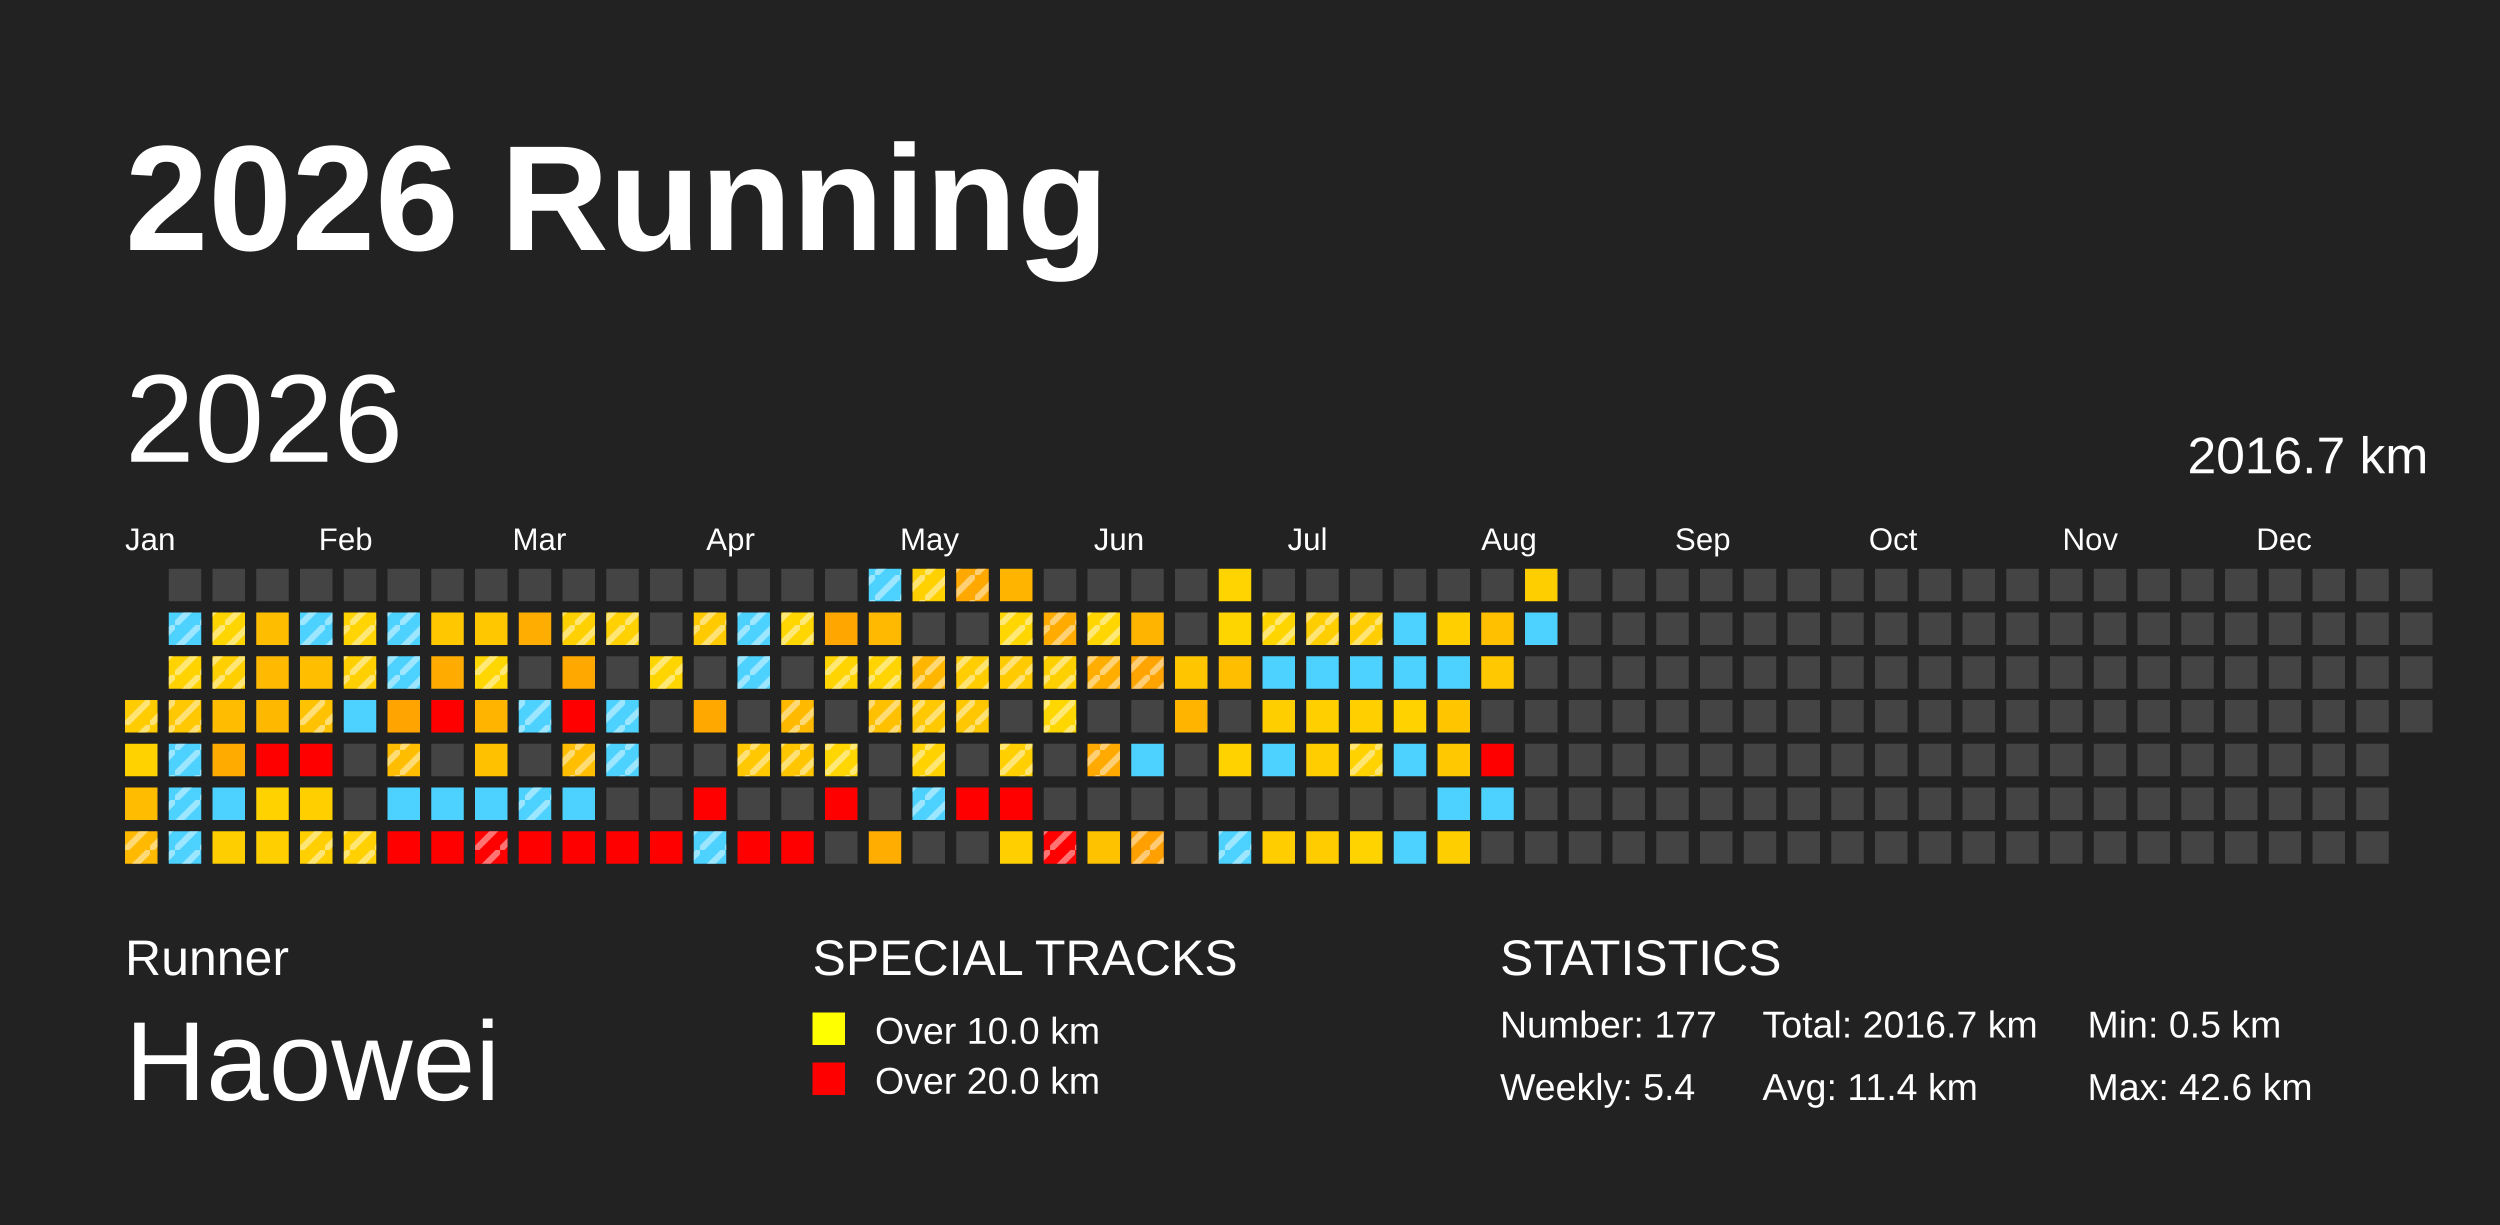
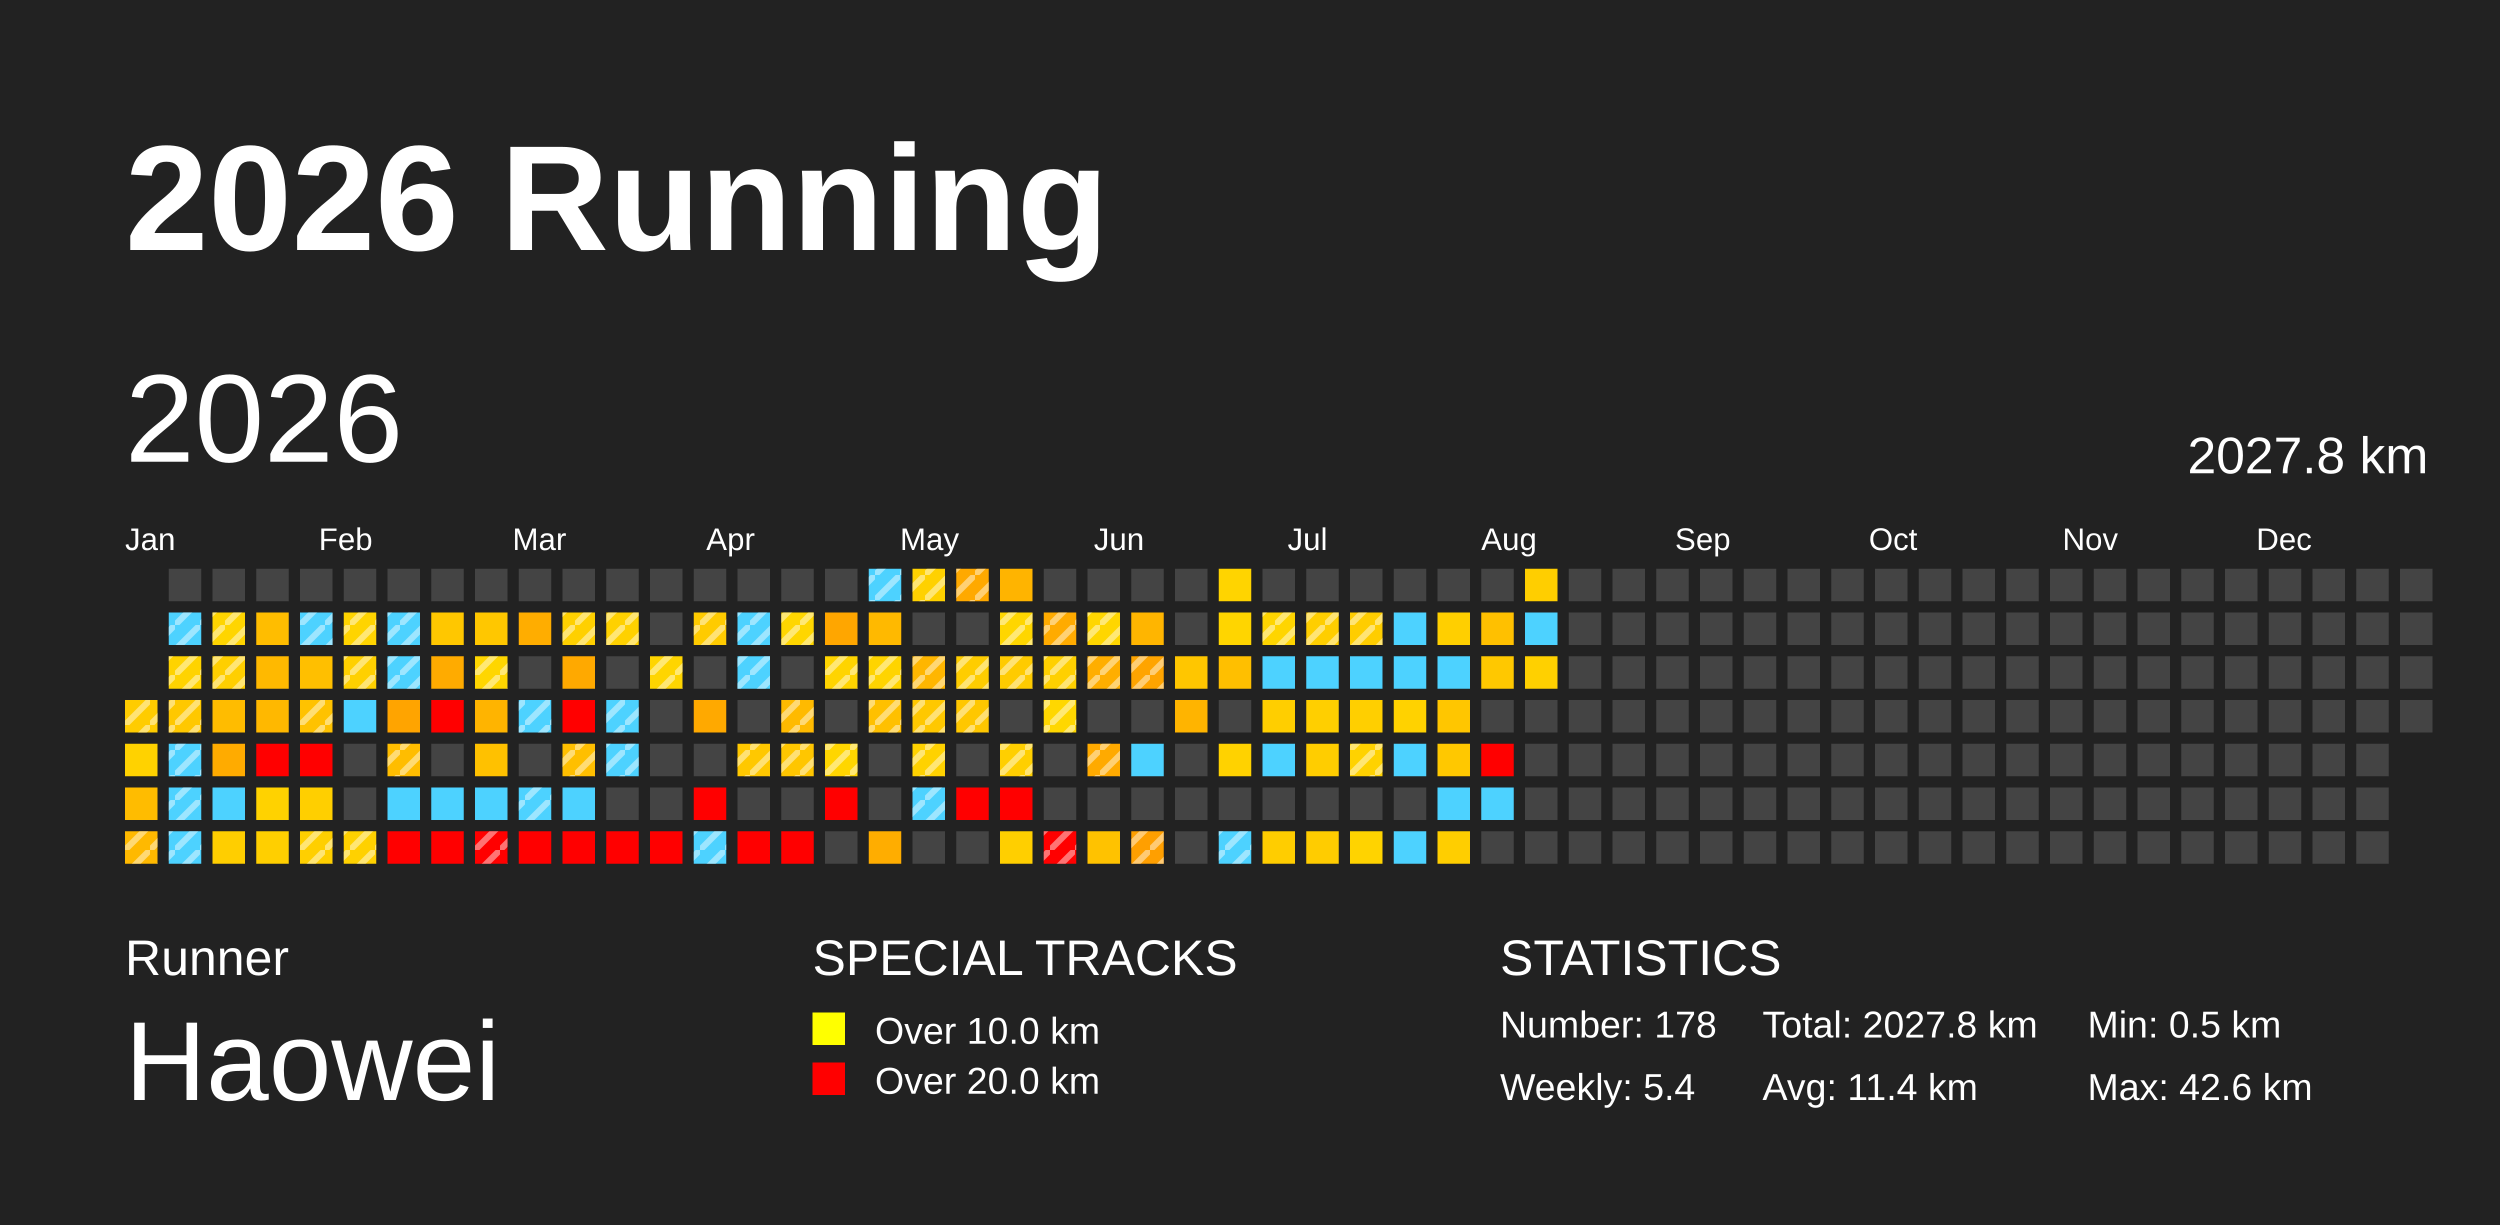
<svg xmlns="http://www.w3.org/2000/svg" baseProfile="full" height="98mm" version="1.1" viewBox="0,0,200,98" width="200mm">
  <defs>
    <pattern height="2" id="indoor-stripe" patternUnits="userSpaceOnUse" width="2">
      <line stroke="white" stroke-opacity="0.45" stroke-width="0.5" x1="0" x2="2" y1="2" y2="0" />
    </pattern>
  </defs>
  <rect fill="#222222" height="98" width="200" x="0" y="0" />
  <text fill="#FFFFFF" style="font-size:12px; font-family:Arial; font-weight:bold;" x="10" y="20">2026 Running</text>
  <text fill="#FFFFFF" style="font-size:4px; font-family:Arial" x="10" y="78">Runner</text>
  <text fill="#FFFFFF" style="font-size:9px; font-family:Arial" x="10" y="88">Haowei</text>
  <text fill="#FFFFFF" style="font-size:4px; font-family:Arial" x="65" y="78">SPECIAL TRACKS</text>
  <rect fill="yellow" height="2.6" width="2.6" x="65" y="81" />
  <text fill="#FFFFFF" style="font-size:3px; font-family:Arial" x="70" y="83.5">Over 10.0 km</text>
  <rect fill="red" height="2.6" width="2.6" x="65" y="85" />
  <text fill="#FFFFFF" style="font-size:3px; font-family:Arial" x="70" y="87.5">Over 20.0 km</text>
  <text fill="#FFFFFF" style="font-size:4px; font-family:Arial" x="120" y="78">STATISTICS</text>
-   <text fill="#FFFFFF" style="font-size:3px; font-family:Arial" x="120" y="83">Number: 177</text>
+   <text fill="#FFFFFF" style="font-size:3px; font-family:Arial" x="120" y="83">Number: 178</text>
  <text fill="#FFFFFF" style="font-size:3px; font-family:Arial" x="120" y="88">Weekly: 5.4</text>
-   <text fill="#FFFFFF" style="font-size:3px; font-family:Arial" x="141" y="83">Total: 2016.7 km</text>
+   <text fill="#FFFFFF" style="font-size:3px; font-family:Arial" x="141" y="83">Total: 2027.8 km</text>
  <text fill="#FFFFFF" style="font-size:3px; font-family:Arial" x="141" y="88">Avg: 11.4 km</text>
  <text fill="#FFFFFF" style="font-size:3px; font-family:Arial" x="167" y="83">Min: 0.5 km</text>
  <text fill="#FFFFFF" style="font-size:3px; font-family:Arial" x="167" y="88">Max: 42.6 km</text>
  <text dominant-baseline="hanging" fill="#FFFFFF" style="font-size:10.0px; font-family:Arial;" x="10" y="30">2026</text>
-   <text dominant-baseline="hanging" fill="#FFFFFF" style="font-size:4.125px; font-family:Arial;" x="175" y="35">2016.7 km</text>
+   <text dominant-baseline="hanging" fill="#FFFFFF" style="font-size:4.125px; font-family:Arial;" x="175" y="35">2027.8 km</text>
  <text fill="#FFFFFF" style="font-size:2.5px; font-family:Arial" x="10.0" y="44">Jan</text>
  <text fill="#FFFFFF" style="font-size:2.5px; font-family:Arial" x="25.5" y="44">Feb</text>
  <text fill="#FFFFFF" style="font-size:2.5px; font-family:Arial" x="41.0" y="44">Mar</text>
  <text fill="#FFFFFF" style="font-size:2.5px; font-family:Arial" x="56.5" y="44">Apr</text>
  <text fill="#FFFFFF" style="font-size:2.5px; font-family:Arial" x="72.0" y="44">May</text>
  <text fill="#FFFFFF" style="font-size:2.5px; font-family:Arial" x="87.5" y="44">Jun</text>
  <text fill="#FFFFFF" style="font-size:2.5px; font-family:Arial" x="103.0" y="44">Jul</text>
  <text fill="#FFFFFF" style="font-size:2.5px; font-family:Arial" x="118.5" y="44">Aug</text>
  <text fill="#FFFFFF" style="font-size:2.5px; font-family:Arial" x="134.0" y="44">Sep</text>
  <text fill="#FFFFFF" style="font-size:2.5px; font-family:Arial" x="149.5" y="44">Oct</text>
  <text fill="#FFFFFF" style="font-size:2.5px; font-family:Arial" x="165.0" y="44">Nov</text>
  <text fill="#FFFFFF" style="font-size:2.5px; font-family:Arial" x="180.5" y="44">Dec</text>
  <rect fill="#ffcc00" height="2.6" width="2.6" x="10.0" y="56.0" />
  <rect fill="url(#indoor-stripe)" height="2.6" style="pointer-events: none;" width="2.6" x="10.0" y="56.0" />
  <rect fill="#ffd200" height="2.6" width="2.6" x="10.0" y="59.5" />
  <rect fill="#ffbc00" height="2.6" width="2.6" x="10.0" y="63.0" />
  <rect fill="#ffb900" height="2.6" width="2.6" x="10.0" y="66.5" />
  <rect fill="url(#indoor-stripe)" height="2.6" style="pointer-events: none;" width="2.6" x="10.0" y="66.5" />
  <rect fill="#444444" height="2.6" width="2.6" x="13.5" y="45.5" />
  <rect fill="#4dd2ff" height="2.6" width="2.6" x="13.5" y="49.0" />
  <rect fill="url(#indoor-stripe)" height="2.6" style="pointer-events: none;" width="2.6" x="13.5" y="49.0" />
  <rect fill="#ffd300" height="2.6" width="2.6" x="13.5" y="52.5" />
  <rect fill="url(#indoor-stripe)" height="2.6" style="pointer-events: none;" width="2.6" x="13.5" y="52.5" />
  <rect fill="#ffc800" height="2.6" width="2.6" x="13.5" y="56.0" />
  <rect fill="url(#indoor-stripe)" height="2.6" style="pointer-events: none;" width="2.6" x="13.5" y="56.0" />
  <rect fill="#4dd2ff" height="2.6" width="2.6" x="13.5" y="59.5" />
  <rect fill="url(#indoor-stripe)" height="2.6" style="pointer-events: none;" width="2.6" x="13.5" y="59.5" />
  <rect fill="#4dd2ff" height="2.6" width="2.6" x="13.5" y="63.0" />
  <rect fill="url(#indoor-stripe)" height="2.6" style="pointer-events: none;" width="2.6" x="13.5" y="63.0" />
  <rect fill="#4dd2ff" height="2.6" width="2.6" x="13.5" y="66.5" />
  <rect fill="url(#indoor-stripe)" height="2.6" style="pointer-events: none;" width="2.6" x="13.5" y="66.5" />
  <rect fill="#444444" height="2.6" width="2.6" x="17.0" y="45.5" />
  <rect fill="#ffd500" height="2.6" width="2.6" x="17.0" y="49.0" />
  <rect fill="url(#indoor-stripe)" height="2.6" style="pointer-events: none;" width="2.6" x="17.0" y="49.0" />
  <rect fill="#ffcf00" height="2.6" width="2.6" x="17.0" y="52.5" />
  <rect fill="url(#indoor-stripe)" height="2.6" style="pointer-events: none;" width="2.6" x="17.0" y="52.5" />
  <rect fill="#ffbc00" height="2.6" width="2.6" x="17.0" y="56.0" />
  <rect fill="#ffab00" height="2.6" width="2.6" x="17.0" y="59.5" />
  <rect fill="#4dd2ff" height="2.6" width="2.6" x="17.0" y="63.0" />
  <rect fill="#ffce00" height="2.6" width="2.6" x="17.0" y="66.5" />
  <rect fill="#444444" height="2.6" width="2.6" x="20.5" y="45.5" />
  <rect fill="#ffbd00" height="2.6" width="2.6" x="20.5" y="49.0" />
  <rect fill="#ffb900" height="2.6" width="2.6" x="20.5" y="52.5" />
  <rect fill="#ffb800" height="2.6" width="2.6" x="20.5" y="56.0" />
  <rect fill="red" height="2.6" width="2.6" x="20.5" y="59.5" />
  <rect fill="#ffd200" height="2.6" width="2.6" x="20.5" y="63.0" />
  <rect fill="#ffcf00" height="2.6" width="2.6" x="20.5" y="66.5" />
  <rect fill="#444444" height="2.6" width="2.6" x="24.0" y="45.5" />
  <rect fill="#4dd2ff" height="2.6" width="2.6" x="24.0" y="49.0" />
  <rect fill="url(#indoor-stripe)" height="2.6" style="pointer-events: none;" width="2.6" x="24.0" y="49.0" />
  <rect fill="#ffbf00" height="2.6" width="2.6" x="24.0" y="52.5" />
  <rect fill="#ffc200" height="2.6" width="2.6" x="24.0" y="56.0" />
  <rect fill="url(#indoor-stripe)" height="2.6" style="pointer-events: none;" width="2.6" x="24.0" y="56.0" />
  <rect fill="red" height="2.6" width="2.6" x="24.0" y="59.5" />
  <rect fill="#ffcf00" height="2.6" width="2.6" x="24.0" y="63.0" />
  <rect fill="#ffcf00" height="2.6" width="2.6" x="24.0" y="66.5" />
  <rect fill="url(#indoor-stripe)" height="2.6" style="pointer-events: none;" width="2.6" x="24.0" y="66.5" />
  <rect fill="#444444" height="2.6" width="2.6" x="27.5" y="45.5" />
  <rect fill="#ffd400" height="2.6" width="2.6" x="27.5" y="49.0" />
  <rect fill="url(#indoor-stripe)" height="2.6" style="pointer-events: none;" width="2.6" x="27.5" y="49.0" />
  <rect fill="#ffd000" height="2.6" width="2.6" x="27.5" y="52.5" />
  <rect fill="url(#indoor-stripe)" height="2.6" style="pointer-events: none;" width="2.6" x="27.5" y="52.5" />
  <rect fill="#4dd2ff" height="2.6" width="2.6" x="27.5" y="56.0" />
  <rect fill="#444444" height="2.6" width="2.6" x="27.5" y="59.5" />
  <rect fill="#444444" height="2.6" width="2.6" x="27.5" y="63.0" />
  <rect fill="#ffd100" height="2.6" width="2.6" x="27.5" y="66.5" />
  <rect fill="url(#indoor-stripe)" height="2.6" style="pointer-events: none;" width="2.6" x="27.5" y="66.5" />
  <rect fill="#444444" height="2.6" width="2.6" x="31.0" y="45.5" />
  <rect fill="#4dd2ff" height="2.6" width="2.6" x="31.0" y="49.0" />
  <rect fill="url(#indoor-stripe)" height="2.6" style="pointer-events: none;" width="2.6" x="31.0" y="49.0" />
  <rect fill="#4dd2ff" height="2.6" width="2.6" x="31.0" y="52.5" />
  <rect fill="url(#indoor-stripe)" height="2.6" style="pointer-events: none;" width="2.6" x="31.0" y="52.5" />
  <rect fill="#ffa400" height="2.6" width="2.6" x="31.0" y="56.0" />
  <rect fill="#ffbd00" height="2.6" width="2.6" x="31.0" y="59.5" />
  <rect fill="url(#indoor-stripe)" height="2.6" style="pointer-events: none;" width="2.6" x="31.0" y="59.5" />
  <rect fill="#4dd2ff" height="2.6" width="2.6" x="31.0" y="63.0" />
  <rect fill="red" height="2.6" width="2.6" x="31.0" y="66.5" />
  <rect fill="#444444" height="2.6" width="2.6" x="34.5" y="45.5" />
  <rect fill="#ffc700" height="2.6" width="2.6" x="34.5" y="49.0" />
  <rect fill="#ffab00" height="2.6" width="2.6" x="34.5" y="52.5" />
  <rect fill="red" height="2.6" width="2.6" x="34.5" y="56.0" />
  <rect fill="#444444" height="2.6" width="2.6" x="34.5" y="59.5" />
  <rect fill="#4dd2ff" height="2.6" width="2.6" x="34.5" y="63.0" />
  <rect fill="red" height="2.6" width="2.6" x="34.5" y="66.5" />
  <rect fill="#444444" height="2.6" width="2.6" x="38.0" y="45.5" />
  <rect fill="#ffc700" height="2.6" width="2.6" x="38.0" y="49.0" />
  <rect fill="#ffd600" height="2.6" width="2.6" x="38.0" y="52.5" />
  <rect fill="url(#indoor-stripe)" height="2.6" style="pointer-events: none;" width="2.6" x="38.0" y="52.5" />
  <rect fill="#ffb400" height="2.6" width="2.6" x="38.0" y="56.0" />
  <rect fill="#ffc100" height="2.6" width="2.6" x="38.0" y="59.5" />
  <rect fill="#4dd2ff" height="2.6" width="2.6" x="38.0" y="63.0" />
  <rect fill="red" height="2.6" width="2.6" x="38.0" y="66.5" />
  <rect fill="url(#indoor-stripe)" height="2.6" style="pointer-events: none;" width="2.6" x="38.0" y="66.5" />
  <rect fill="#444444" height="2.6" width="2.6" x="41.5" y="45.5" />
  <rect fill="#ffad00" height="2.6" width="2.6" x="41.5" y="49.0" />
  <rect fill="#444444" height="2.6" width="2.6" x="41.5" y="52.5" />
  <rect fill="#4dd2ff" height="2.6" width="2.6" x="41.5" y="56.0" />
  <rect fill="url(#indoor-stripe)" height="2.6" style="pointer-events: none;" width="2.6" x="41.5" y="56.0" />
  <rect fill="#444444" height="2.6" width="2.6" x="41.5" y="59.5" />
  <rect fill="#4dd2ff" height="2.6" width="2.6" x="41.5" y="63.0" />
  <rect fill="url(#indoor-stripe)" height="2.6" style="pointer-events: none;" width="2.6" x="41.5" y="63.0" />
  <rect fill="red" height="2.6" width="2.6" x="41.5" y="66.5" />
  <rect fill="#444444" height="2.6" width="2.6" x="45.0" y="45.5" />
  <rect fill="#ffd000" height="2.6" width="2.6" x="45.0" y="49.0" />
  <rect fill="url(#indoor-stripe)" height="2.6" style="pointer-events: none;" width="2.6" x="45.0" y="49.0" />
  <rect fill="#ffa900" height="2.6" width="2.6" x="45.0" y="52.5" />
  <rect fill="red" height="2.6" width="2.6" x="45.0" y="56.0" />
  <rect fill="#ffbf00" height="2.6" width="2.6" x="45.0" y="59.5" />
  <rect fill="url(#indoor-stripe)" height="2.6" style="pointer-events: none;" width="2.6" x="45.0" y="59.5" />
  <rect fill="#4dd2ff" height="2.6" width="2.6" x="45.0" y="63.0" />
  <rect fill="red" height="2.6" width="2.6" x="45.0" y="66.5" />
  <rect fill="#444444" height="2.6" width="2.6" x="48.5" y="45.5" />
  <rect fill="#ffd100" height="2.6" width="2.6" x="48.5" y="49.0" />
  <rect fill="url(#indoor-stripe)" height="2.6" style="pointer-events: none;" width="2.6" x="48.5" y="49.0" />
  <rect fill="#444444" height="2.6" width="2.6" x="48.5" y="52.5" />
  <rect fill="#4dd2ff" height="2.6" width="2.6" x="48.5" y="56.0" />
  <rect fill="url(#indoor-stripe)" height="2.6" style="pointer-events: none;" width="2.6" x="48.5" y="56.0" />
  <rect fill="#4dd2ff" height="2.6" width="2.6" x="48.5" y="59.5" />
  <rect fill="url(#indoor-stripe)" height="2.6" style="pointer-events: none;" width="2.6" x="48.5" y="59.5" />
  <rect fill="#444444" height="2.6" width="2.6" x="48.5" y="63.0" />
  <rect fill="red" height="2.6" width="2.6" x="48.5" y="66.5" />
  <rect fill="#444444" height="2.6" width="2.6" x="52.0" y="45.5" />
  <rect fill="#444444" height="2.6" width="2.6" x="52.0" y="49.0" />
  <rect fill="#ffd500" height="2.6" width="2.6" x="52.0" y="52.5" />
  <rect fill="url(#indoor-stripe)" height="2.6" style="pointer-events: none;" width="2.6" x="52.0" y="52.5" />
  <rect fill="#444444" height="2.6" width="2.6" x="52.0" y="56.0" />
  <rect fill="#444444" height="2.6" width="2.6" x="52.0" y="59.5" />
  <rect fill="#444444" height="2.6" width="2.6" x="52.0" y="63.0" />
  <rect fill="red" height="2.6" width="2.6" x="52.0" y="66.5" />
  <rect fill="#444444" height="2.6" width="2.6" x="55.5" y="45.5" />
  <rect fill="#ffcb00" height="2.6" width="2.6" x="55.5" y="49.0" />
  <rect fill="url(#indoor-stripe)" height="2.6" style="pointer-events: none;" width="2.6" x="55.5" y="49.0" />
  <rect fill="#444444" height="2.6" width="2.6" x="55.5" y="52.5" />
  <rect fill="#ffa900" height="2.6" width="2.6" x="55.5" y="56.0" />
  <rect fill="#444444" height="2.6" width="2.6" x="55.5" y="59.5" />
  <rect fill="red" height="2.6" width="2.6" x="55.5" y="63.0" />
  <rect fill="#4dd2ff" height="2.6" width="2.6" x="55.5" y="66.5" />
  <rect fill="url(#indoor-stripe)" height="2.6" style="pointer-events: none;" width="2.6" x="55.5" y="66.5" />
  <rect fill="#444444" height="2.6" width="2.6" x="59.0" y="45.5" />
  <rect fill="#4dd2ff" height="2.6" width="2.6" x="59.0" y="49.0" />
  <rect fill="url(#indoor-stripe)" height="2.6" style="pointer-events: none;" width="2.6" x="59.0" y="49.0" />
  <rect fill="#4dd2ff" height="2.6" width="2.6" x="59.0" y="52.5" />
  <rect fill="url(#indoor-stripe)" height="2.6" style="pointer-events: none;" width="2.6" x="59.0" y="52.5" />
  <rect fill="#444444" height="2.6" width="2.6" x="59.0" y="56.0" />
  <rect fill="#ffc800" height="2.6" width="2.6" x="59.0" y="59.5" />
  <rect fill="url(#indoor-stripe)" height="2.6" style="pointer-events: none;" width="2.6" x="59.0" y="59.5" />
  <rect fill="#444444" height="2.6" width="2.6" x="59.0" y="63.0" />
  <rect fill="red" height="2.6" width="2.6" x="59.0" y="66.5" />
  <rect fill="#444444" height="2.6" width="2.6" x="62.5" y="45.5" />
  <rect fill="#ffd600" height="2.6" width="2.6" x="62.5" y="49.0" />
  <rect fill="url(#indoor-stripe)" height="2.6" style="pointer-events: none;" width="2.6" x="62.5" y="49.0" />
  <rect fill="#444444" height="2.6" width="2.6" x="62.5" y="52.5" />
  <rect fill="#ffba00" height="2.6" width="2.6" x="62.5" y="56.0" />
  <rect fill="url(#indoor-stripe)" height="2.6" style="pointer-events: none;" width="2.6" x="62.5" y="56.0" />
  <rect fill="#ffc600" height="2.6" width="2.6" x="62.5" y="59.5" />
  <rect fill="url(#indoor-stripe)" height="2.6" style="pointer-events: none;" width="2.6" x="62.5" y="59.5" />
  <rect fill="#444444" height="2.6" width="2.6" x="62.5" y="63.0" />
  <rect fill="red" height="2.6" width="2.6" x="62.5" y="66.5" />
  <rect fill="#444444" height="2.6" width="2.6" x="66.0" y="45.5" />
  <rect fill="#ffa600" height="2.6" width="2.6" x="66.0" y="49.0" />
  <rect fill="#ffd400" height="2.6" width="2.6" x="66.0" y="52.5" />
  <rect fill="url(#indoor-stripe)" height="2.6" style="pointer-events: none;" width="2.6" x="66.0" y="52.5" />
  <rect fill="#444444" height="2.6" width="2.6" x="66.0" y="56.0" />
  <rect fill="#ffd600" height="2.6" width="2.6" x="66.0" y="59.5" />
  <rect fill="url(#indoor-stripe)" height="2.6" style="pointer-events: none;" width="2.6" x="66.0" y="59.5" />
  <rect fill="red" height="2.6" width="2.6" x="66.0" y="63.0" />
  <rect fill="#444444" height="2.6" width="2.6" x="66.0" y="66.5" />
  <rect fill="#4dd2ff" height="2.6" width="2.6" x="69.5" y="45.5" />
  <rect fill="url(#indoor-stripe)" height="2.6" style="pointer-events: none;" width="2.6" x="69.5" y="45.5" />
  <rect fill="#ffb900" height="2.6" width="2.6" x="69.5" y="49.0" />
  <rect fill="#ffd400" height="2.6" width="2.6" x="69.5" y="52.5" />
  <rect fill="url(#indoor-stripe)" height="2.6" style="pointer-events: none;" width="2.6" x="69.5" y="52.5" />
  <rect fill="#ffc000" height="2.6" width="2.6" x="69.5" y="56.0" />
  <rect fill="url(#indoor-stripe)" height="2.6" style="pointer-events: none;" width="2.6" x="69.5" y="56.0" />
  <rect fill="#444444" height="2.6" width="2.6" x="69.5" y="59.5" />
  <rect fill="#444444" height="2.6" width="2.6" x="69.5" y="63.0" />
  <rect fill="#ffad00" height="2.6" width="2.6" x="69.5" y="66.5" />
  <rect fill="#ffd100" height="2.6" width="2.6" x="73.0" y="45.5" />
  <rect fill="url(#indoor-stripe)" height="2.6" style="pointer-events: none;" width="2.6" x="73.0" y="45.5" />
  <rect fill="#444444" height="2.6" width="2.6" x="73.0" y="49.0" />
  <rect fill="#ffb600" height="2.6" width="2.6" x="73.0" y="52.5" />
  <rect fill="url(#indoor-stripe)" height="2.6" style="pointer-events: none;" width="2.6" x="73.0" y="52.5" />
  <rect fill="#ffc800" height="2.6" width="2.6" x="73.0" y="56.0" />
  <rect fill="url(#indoor-stripe)" height="2.6" style="pointer-events: none;" width="2.6" x="73.0" y="56.0" />
  <rect fill="#ffd200" height="2.6" width="2.6" x="73.0" y="59.5" />
  <rect fill="url(#indoor-stripe)" height="2.6" style="pointer-events: none;" width="2.6" x="73.0" y="59.5" />
  <rect fill="#4dd2ff" height="2.6" width="2.6" x="73.0" y="63.0" />
  <rect fill="url(#indoor-stripe)" height="2.6" style="pointer-events: none;" width="2.6" x="73.0" y="63.0" />
  <rect fill="#444444" height="2.6" width="2.6" x="73.0" y="66.5" />
  <rect fill="#ffa900" height="2.6" width="2.6" x="76.5" y="45.5" />
  <rect fill="url(#indoor-stripe)" height="2.6" style="pointer-events: none;" width="2.6" x="76.5" y="45.5" />
  <rect fill="#444444" height="2.6" width="2.6" x="76.5" y="49.0" />
  <rect fill="#ffcd00" height="2.6" width="2.6" x="76.5" y="52.5" />
  <rect fill="url(#indoor-stripe)" height="2.6" style="pointer-events: none;" width="2.6" x="76.5" y="52.5" />
  <rect fill="#ffc700" height="2.6" width="2.6" x="76.5" y="56.0" />
  <rect fill="url(#indoor-stripe)" height="2.6" style="pointer-events: none;" width="2.6" x="76.5" y="56.0" />
  <rect fill="#444444" height="2.6" width="2.6" x="76.5" y="59.5" />
  <rect fill="red" height="2.6" width="2.6" x="76.5" y="63.0" />
  <rect fill="#444444" height="2.6" width="2.6" x="76.5" y="66.5" />
  <rect fill="#ffb400" height="2.6" width="2.6" x="80.0" y="45.5" />
  <rect fill="#ffd600" height="2.6" width="2.6" x="80.0" y="49.0" />
  <rect fill="url(#indoor-stripe)" height="2.6" style="pointer-events: none;" width="2.6" x="80.0" y="49.0" />
  <rect fill="#ffcb00" height="2.6" width="2.6" x="80.0" y="52.5" />
  <rect fill="url(#indoor-stripe)" height="2.6" style="pointer-events: none;" width="2.6" x="80.0" y="52.5" />
  <rect fill="#444444" height="2.6" width="2.6" x="80.0" y="56.0" />
  <rect fill="#ffcf00" height="2.6" width="2.6" x="80.0" y="59.5" />
  <rect fill="url(#indoor-stripe)" height="2.6" style="pointer-events: none;" width="2.6" x="80.0" y="59.5" />
  <rect fill="red" height="2.6" width="2.6" x="80.0" y="63.0" />
  <rect fill="#ffcf00" height="2.6" width="2.6" x="80.0" y="66.5" />
  <rect fill="#444444" height="2.6" width="2.6" x="83.5" y="45.5" />
  <rect fill="#ffab00" height="2.6" width="2.6" x="83.5" y="49.0" />
  <rect fill="url(#indoor-stripe)" height="2.6" style="pointer-events: none;" width="2.6" x="83.5" y="49.0" />
  <rect fill="#ffd000" height="2.6" width="2.6" x="83.5" y="52.5" />
  <rect fill="url(#indoor-stripe)" height="2.6" style="pointer-events: none;" width="2.6" x="83.5" y="52.5" />
  <rect fill="#ffd700" height="2.6" width="2.6" x="83.5" y="56.0" />
  <rect fill="url(#indoor-stripe)" height="2.6" style="pointer-events: none;" width="2.6" x="83.5" y="56.0" />
  <rect fill="#444444" height="2.6" width="2.6" x="83.5" y="59.5" />
  <rect fill="#444444" height="2.6" width="2.6" x="83.5" y="63.0" />
  <rect fill="red" height="2.6" width="2.6" x="83.5" y="66.5" />
  <rect fill="url(#indoor-stripe)" height="2.6" style="pointer-events: none;" width="2.6" x="83.5" y="66.5" />
  <rect fill="#444444" height="2.6" width="2.6" x="87.0" y="45.5" />
  <rect fill="#ffd600" height="2.6" width="2.6" x="87.0" y="49.0" />
  <rect fill="url(#indoor-stripe)" height="2.6" style="pointer-events: none;" width="2.6" x="87.0" y="49.0" />
  <rect fill="#ffae00" height="2.6" width="2.6" x="87.0" y="52.5" />
  <rect fill="url(#indoor-stripe)" height="2.6" style="pointer-events: none;" width="2.6" x="87.0" y="52.5" />
  <rect fill="#444444" height="2.6" width="2.6" x="87.0" y="56.0" />
  <rect fill="#ffaa00" height="2.6" width="2.6" x="87.0" y="59.5" />
  <rect fill="url(#indoor-stripe)" height="2.6" style="pointer-events: none;" width="2.6" x="87.0" y="59.5" />
  <rect fill="#444444" height="2.6" width="2.6" x="87.0" y="63.0" />
  <rect fill="#ffc200" height="2.6" width="2.6" x="87.0" y="66.5" />
  <rect fill="#444444" height="2.6" width="2.6" x="90.5" y="45.5" />
  <rect fill="#ffb500" height="2.6" width="2.6" x="90.5" y="49.0" />
  <rect fill="#ffa400" height="2.6" width="2.6" x="90.5" y="52.5" />
  <rect fill="url(#indoor-stripe)" height="2.6" style="pointer-events: none;" width="2.6" x="90.5" y="52.5" />
  <rect fill="#444444" height="2.6" width="2.6" x="90.5" y="56.0" />
  <rect fill="#4dd2ff" height="2.6" width="2.6" x="90.5" y="59.5" />
  <rect fill="#444444" height="2.6" width="2.6" x="90.5" y="63.0" />
  <rect fill="#ff9f00" height="2.6" width="2.6" x="90.5" y="66.5" />
  <rect fill="url(#indoor-stripe)" height="2.6" style="pointer-events: none;" width="2.6" x="90.5" y="66.5" />
  <rect fill="#444444" height="2.6" width="2.6" x="94.0" y="45.5" />
  <rect fill="#444444" height="2.6" width="2.6" x="94.0" y="49.0" />
  <rect fill="#ffc600" height="2.6" width="2.6" x="94.0" y="52.5" />
  <rect fill="#ffb400" height="2.6" width="2.6" x="94.0" y="56.0" />
  <rect fill="#444444" height="2.6" width="2.6" x="94.0" y="59.5" />
  <rect fill="#444444" height="2.6" width="2.6" x="94.0" y="63.0" />
  <rect fill="#444444" height="2.6" width="2.6" x="94.0" y="66.5" />
  <rect fill="#ffd400" height="2.6" width="2.6" x="97.5" y="45.5" />
  <rect fill="#ffd500" height="2.6" width="2.6" x="97.5" y="49.0" />
  <rect fill="#ffbf00" height="2.6" width="2.6" x="97.5" y="52.5" />
  <rect fill="#444444" height="2.6" width="2.6" x="97.5" y="56.0" />
  <rect fill="#ffd200" height="2.6" width="2.6" x="97.5" y="59.5" />
  <rect fill="#444444" height="2.6" width="2.6" x="97.5" y="63.0" />
  <rect fill="#4dd2ff" height="2.6" width="2.6" x="97.5" y="66.5" />
  <rect fill="url(#indoor-stripe)" height="2.6" style="pointer-events: none;" width="2.6" x="97.5" y="66.5" />
  <rect fill="#444444" height="2.6" width="2.6" x="101.0" y="45.5" />
  <rect fill="#ffd500" height="2.6" width="2.6" x="101.0" y="49.0" />
  <rect fill="url(#indoor-stripe)" height="2.6" style="pointer-events: none;" width="2.6" x="101.0" y="49.0" />
  <rect fill="#4dd2ff" height="2.6" width="2.6" x="101.0" y="52.5" />
  <rect fill="#ffce00" height="2.6" width="2.6" x="101.0" y="56.0" />
  <rect fill="#4dd2ff" height="2.6" width="2.6" x="101.0" y="59.5" />
  <rect fill="#444444" height="2.6" width="2.6" x="101.0" y="63.0" />
  <rect fill="#ffcd00" height="2.6" width="2.6" x="101.0" y="66.5" />
  <rect fill="#444444" height="2.6" width="2.6" x="104.5" y="45.5" />
  <rect fill="#ffce00" height="2.6" width="2.6" x="104.5" y="49.0" />
  <rect fill="url(#indoor-stripe)" height="2.6" style="pointer-events: none;" width="2.6" x="104.5" y="49.0" />
  <rect fill="#4dd2ff" height="2.6" width="2.6" x="104.5" y="52.5" />
  <rect fill="#ffcf00" height="2.6" width="2.6" x="104.5" y="56.0" />
  <rect fill="#ffcd00" height="2.6" width="2.6" x="104.5" y="59.5" />
  <rect fill="#444444" height="2.6" width="2.6" x="104.5" y="63.0" />
  <rect fill="#ffcc00" height="2.6" width="2.6" x="104.5" y="66.5" />
  <rect fill="#444444" height="2.6" width="2.6" x="108.0" y="45.5" />
  <rect fill="#ffcd00" height="2.6" width="2.6" x="108.0" y="49.0" />
  <rect fill="url(#indoor-stripe)" height="2.6" style="pointer-events: none;" width="2.6" x="108.0" y="49.0" />
  <rect fill="#4dd2ff" height="2.6" width="2.6" x="108.0" y="52.5" />
  <rect fill="#ffcf00" height="2.6" width="2.6" x="108.0" y="56.0" />
  <rect fill="#ffd200" height="2.6" width="2.6" x="108.0" y="59.5" />
  <rect fill="url(#indoor-stripe)" height="2.6" style="pointer-events: none;" width="2.6" x="108.0" y="59.5" />
  <rect fill="#444444" height="2.6" width="2.6" x="108.0" y="63.0" />
  <rect fill="#ffd300" height="2.6" width="2.6" x="108.0" y="66.5" />
  <rect fill="#444444" height="2.6" width="2.6" x="111.5" y="45.5" />
  <rect fill="#4dd2ff" height="2.6" width="2.6" x="111.5" y="49.0" />
  <rect fill="#4dd2ff" height="2.6" width="2.6" x="111.5" y="52.5" />
  <rect fill="#ffd200" height="2.6" width="2.6" x="111.5" y="56.0" />
  <rect fill="#4dd2ff" height="2.6" width="2.6" x="111.5" y="59.5" />
  <rect fill="#444444" height="2.6" width="2.6" x="111.5" y="63.0" />
  <rect fill="#4dd2ff" height="2.6" width="2.6" x="111.5" y="66.5" />
  <rect fill="#444444" height="2.6" width="2.6" x="115.0" y="45.5" />
  <rect fill="#ffcf00" height="2.6" width="2.6" x="115.0" y="49.0" />
  <rect fill="#4dd2ff" height="2.6" width="2.6" x="115.0" y="52.5" />
  <rect fill="#ffc600" height="2.6" width="2.6" x="115.0" y="56.0" />
  <rect fill="#ffc800" height="2.6" width="2.6" x="115.0" y="59.5" />
  <rect fill="#4dd2ff" height="2.6" width="2.6" x="115.0" y="63.0" />
  <rect fill="#ffce00" height="2.6" width="2.6" x="115.0" y="66.5" />
  <rect fill="#444444" height="2.6" width="2.6" x="118.5" y="45.5" />
  <rect fill="#ffc000" height="2.6" width="2.6" x="118.5" y="49.0" />
  <rect fill="#ffc800" height="2.6" width="2.6" x="118.5" y="52.5" />
  <rect fill="#444444" height="2.6" width="2.6" x="118.5" y="56.0" />
  <rect fill="red" height="2.6" width="2.6" x="118.5" y="59.5" />
  <rect fill="#4dd2ff" height="2.6" width="2.6" x="118.5" y="63.0" />
  <rect fill="#444444" height="2.6" width="2.6" x="118.5" y="66.5" />
  <rect fill="#ffce00" height="2.6" width="2.6" x="122.0" y="45.5" />
  <rect fill="#4dd2ff" height="2.6" width="2.6" x="122.0" y="49.0" />
-   <rect fill="#444444" height="2.6" width="2.6" x="122.0" y="52.5" />
+   <rect fill="#ffd000" height="2.6" width="2.6" x="122.0" y="52.5" />
  <rect fill="#444444" height="2.6" width="2.6" x="122.0" y="56.0" />
  <rect fill="#444444" height="2.6" width="2.6" x="122.0" y="59.5" />
  <rect fill="#444444" height="2.6" width="2.6" x="122.0" y="63.0" />
  <rect fill="#444444" height="2.6" width="2.6" x="122.0" y="66.5" />
  <rect fill="#444444" height="2.6" width="2.6" x="125.5" y="45.5" />
  <rect fill="#444444" height="2.6" width="2.6" x="125.5" y="49.0" />
  <rect fill="#444444" height="2.6" width="2.6" x="125.5" y="52.5" />
  <rect fill="#444444" height="2.6" width="2.6" x="125.5" y="56.0" />
  <rect fill="#444444" height="2.6" width="2.6" x="125.5" y="59.5" />
  <rect fill="#444444" height="2.6" width="2.6" x="125.5" y="63.0" />
  <rect fill="#444444" height="2.6" width="2.6" x="125.5" y="66.5" />
  <rect fill="#444444" height="2.6" width="2.6" x="129.0" y="45.5" />
  <rect fill="#444444" height="2.6" width="2.6" x="129.0" y="49.0" />
  <rect fill="#444444" height="2.6" width="2.6" x="129.0" y="52.5" />
  <rect fill="#444444" height="2.6" width="2.6" x="129.0" y="56.0" />
  <rect fill="#444444" height="2.6" width="2.6" x="129.0" y="59.5" />
  <rect fill="#444444" height="2.6" width="2.6" x="129.0" y="63.0" />
  <rect fill="#444444" height="2.6" width="2.6" x="129.0" y="66.5" />
  <rect fill="#444444" height="2.6" width="2.6" x="132.5" y="45.5" />
  <rect fill="#444444" height="2.6" width="2.6" x="132.5" y="49.0" />
  <rect fill="#444444" height="2.6" width="2.6" x="132.5" y="52.5" />
  <rect fill="#444444" height="2.6" width="2.6" x="132.5" y="56.0" />
  <rect fill="#444444" height="2.6" width="2.6" x="132.5" y="59.5" />
  <rect fill="#444444" height="2.6" width="2.6" x="132.5" y="63.0" />
  <rect fill="#444444" height="2.6" width="2.6" x="132.5" y="66.5" />
  <rect fill="#444444" height="2.6" width="2.6" x="136.0" y="45.5" />
  <rect fill="#444444" height="2.6" width="2.6" x="136.0" y="49.0" />
  <rect fill="#444444" height="2.6" width="2.6" x="136.0" y="52.5" />
  <rect fill="#444444" height="2.6" width="2.6" x="136.0" y="56.0" />
  <rect fill="#444444" height="2.6" width="2.6" x="136.0" y="59.5" />
  <rect fill="#444444" height="2.6" width="2.6" x="136.0" y="63.0" />
  <rect fill="#444444" height="2.6" width="2.6" x="136.0" y="66.5" />
  <rect fill="#444444" height="2.6" width="2.6" x="139.5" y="45.5" />
  <rect fill="#444444" height="2.6" width="2.6" x="139.5" y="49.0" />
  <rect fill="#444444" height="2.6" width="2.6" x="139.5" y="52.5" />
  <rect fill="#444444" height="2.6" width="2.6" x="139.5" y="56.0" />
  <rect fill="#444444" height="2.6" width="2.6" x="139.5" y="59.5" />
  <rect fill="#444444" height="2.6" width="2.6" x="139.5" y="63.0" />
  <rect fill="#444444" height="2.6" width="2.6" x="139.5" y="66.5" />
  <rect fill="#444444" height="2.6" width="2.6" x="143.0" y="45.5" />
  <rect fill="#444444" height="2.6" width="2.6" x="143.0" y="49.0" />
  <rect fill="#444444" height="2.6" width="2.6" x="143.0" y="52.5" />
  <rect fill="#444444" height="2.6" width="2.6" x="143.0" y="56.0" />
  <rect fill="#444444" height="2.6" width="2.6" x="143.0" y="59.5" />
  <rect fill="#444444" height="2.6" width="2.6" x="143.0" y="63.0" />
  <rect fill="#444444" height="2.6" width="2.6" x="143.0" y="66.5" />
  <rect fill="#444444" height="2.6" width="2.6" x="146.5" y="45.5" />
  <rect fill="#444444" height="2.6" width="2.6" x="146.5" y="49.0" />
  <rect fill="#444444" height="2.6" width="2.6" x="146.5" y="52.5" />
  <rect fill="#444444" height="2.6" width="2.6" x="146.5" y="56.0" />
  <rect fill="#444444" height="2.6" width="2.6" x="146.5" y="59.5" />
  <rect fill="#444444" height="2.6" width="2.6" x="146.5" y="63.0" />
  <rect fill="#444444" height="2.6" width="2.6" x="146.5" y="66.5" />
  <rect fill="#444444" height="2.6" width="2.6" x="150.0" y="45.5" />
  <rect fill="#444444" height="2.6" width="2.6" x="150.0" y="49.0" />
  <rect fill="#444444" height="2.6" width="2.6" x="150.0" y="52.5" />
  <rect fill="#444444" height="2.6" width="2.6" x="150.0" y="56.0" />
  <rect fill="#444444" height="2.6" width="2.6" x="150.0" y="59.5" />
  <rect fill="#444444" height="2.6" width="2.6" x="150.0" y="63.0" />
  <rect fill="#444444" height="2.6" width="2.6" x="150.0" y="66.5" />
  <rect fill="#444444" height="2.6" width="2.6" x="153.5" y="45.5" />
  <rect fill="#444444" height="2.6" width="2.6" x="153.5" y="49.0" />
  <rect fill="#444444" height="2.6" width="2.6" x="153.5" y="52.5" />
  <rect fill="#444444" height="2.6" width="2.6" x="153.5" y="56.0" />
  <rect fill="#444444" height="2.6" width="2.6" x="153.5" y="59.5" />
  <rect fill="#444444" height="2.6" width="2.6" x="153.5" y="63.0" />
  <rect fill="#444444" height="2.6" width="2.6" x="153.5" y="66.5" />
  <rect fill="#444444" height="2.6" width="2.6" x="157.0" y="45.5" />
  <rect fill="#444444" height="2.6" width="2.6" x="157.0" y="49.0" />
  <rect fill="#444444" height="2.6" width="2.6" x="157.0" y="52.5" />
  <rect fill="#444444" height="2.6" width="2.6" x="157.0" y="56.0" />
  <rect fill="#444444" height="2.6" width="2.6" x="157.0" y="59.5" />
  <rect fill="#444444" height="2.6" width="2.6" x="157.0" y="63.0" />
  <rect fill="#444444" height="2.6" width="2.6" x="157.0" y="66.5" />
  <rect fill="#444444" height="2.6" width="2.6" x="160.5" y="45.5" />
  <rect fill="#444444" height="2.6" width="2.6" x="160.5" y="49.0" />
  <rect fill="#444444" height="2.6" width="2.6" x="160.5" y="52.5" />
  <rect fill="#444444" height="2.6" width="2.6" x="160.5" y="56.0" />
  <rect fill="#444444" height="2.6" width="2.6" x="160.5" y="59.5" />
  <rect fill="#444444" height="2.6" width="2.6" x="160.5" y="63.0" />
  <rect fill="#444444" height="2.6" width="2.6" x="160.5" y="66.5" />
  <rect fill="#444444" height="2.6" width="2.6" x="164.0" y="45.5" />
  <rect fill="#444444" height="2.6" width="2.6" x="164.0" y="49.0" />
  <rect fill="#444444" height="2.6" width="2.6" x="164.0" y="52.5" />
  <rect fill="#444444" height="2.6" width="2.6" x="164.0" y="56.0" />
  <rect fill="#444444" height="2.6" width="2.6" x="164.0" y="59.5" />
  <rect fill="#444444" height="2.6" width="2.6" x="164.0" y="63.0" />
  <rect fill="#444444" height="2.6" width="2.6" x="164.0" y="66.5" />
  <rect fill="#444444" height="2.6" width="2.6" x="167.5" y="45.5" />
  <rect fill="#444444" height="2.6" width="2.6" x="167.5" y="49.0" />
  <rect fill="#444444" height="2.6" width="2.6" x="167.5" y="52.5" />
  <rect fill="#444444" height="2.6" width="2.6" x="167.5" y="56.0" />
  <rect fill="#444444" height="2.6" width="2.6" x="167.5" y="59.5" />
  <rect fill="#444444" height="2.6" width="2.6" x="167.5" y="63.0" />
  <rect fill="#444444" height="2.6" width="2.6" x="167.5" y="66.5" />
  <rect fill="#444444" height="2.6" width="2.6" x="171.0" y="45.5" />
  <rect fill="#444444" height="2.6" width="2.6" x="171.0" y="49.0" />
  <rect fill="#444444" height="2.6" width="2.6" x="171.0" y="52.5" />
  <rect fill="#444444" height="2.6" width="2.6" x="171.0" y="56.0" />
  <rect fill="#444444" height="2.6" width="2.6" x="171.0" y="59.5" />
  <rect fill="#444444" height="2.6" width="2.6" x="171.0" y="63.0" />
  <rect fill="#444444" height="2.6" width="2.6" x="171.0" y="66.5" />
  <rect fill="#444444" height="2.6" width="2.6" x="174.5" y="45.5" />
  <rect fill="#444444" height="2.6" width="2.6" x="174.5" y="49.0" />
  <rect fill="#444444" height="2.6" width="2.6" x="174.5" y="52.5" />
  <rect fill="#444444" height="2.6" width="2.6" x="174.5" y="56.0" />
  <rect fill="#444444" height="2.6" width="2.6" x="174.5" y="59.5" />
  <rect fill="#444444" height="2.6" width="2.6" x="174.5" y="63.0" />
  <rect fill="#444444" height="2.6" width="2.6" x="174.5" y="66.5" />
  <rect fill="#444444" height="2.6" width="2.6" x="178.0" y="45.5" />
  <rect fill="#444444" height="2.6" width="2.6" x="178.0" y="49.0" />
  <rect fill="#444444" height="2.6" width="2.6" x="178.0" y="52.5" />
  <rect fill="#444444" height="2.6" width="2.6" x="178.0" y="56.0" />
  <rect fill="#444444" height="2.6" width="2.6" x="178.0" y="59.5" />
  <rect fill="#444444" height="2.6" width="2.6" x="178.0" y="63.0" />
  <rect fill="#444444" height="2.6" width="2.6" x="178.0" y="66.5" />
  <rect fill="#444444" height="2.6" width="2.6" x="181.5" y="45.5" />
  <rect fill="#444444" height="2.6" width="2.6" x="181.5" y="49.0" />
  <rect fill="#444444" height="2.6" width="2.6" x="181.5" y="52.5" />
  <rect fill="#444444" height="2.6" width="2.6" x="181.5" y="56.0" />
  <rect fill="#444444" height="2.6" width="2.6" x="181.5" y="59.5" />
  <rect fill="#444444" height="2.6" width="2.6" x="181.5" y="63.0" />
  <rect fill="#444444" height="2.6" width="2.6" x="181.5" y="66.5" />
  <rect fill="#444444" height="2.6" width="2.6" x="185.0" y="45.5" />
  <rect fill="#444444" height="2.6" width="2.6" x="185.0" y="49.0" />
  <rect fill="#444444" height="2.6" width="2.6" x="185.0" y="52.5" />
  <rect fill="#444444" height="2.6" width="2.6" x="185.0" y="56.0" />
  <rect fill="#444444" height="2.6" width="2.6" x="185.0" y="59.5" />
  <rect fill="#444444" height="2.6" width="2.6" x="185.0" y="63.0" />
  <rect fill="#444444" height="2.6" width="2.6" x="185.0" y="66.5" />
  <rect fill="#444444" height="2.6" width="2.6" x="188.5" y="45.5" />
  <rect fill="#444444" height="2.6" width="2.6" x="188.5" y="49.0" />
  <rect fill="#444444" height="2.6" width="2.6" x="188.5" y="52.5" />
  <rect fill="#444444" height="2.6" width="2.6" x="188.5" y="56.0" />
  <rect fill="#444444" height="2.6" width="2.6" x="188.5" y="59.5" />
  <rect fill="#444444" height="2.6" width="2.6" x="188.5" y="63.0" />
  <rect fill="#444444" height="2.6" width="2.6" x="188.5" y="66.5" />
  <rect fill="#444444" height="2.6" width="2.6" x="192.0" y="45.5" />
  <rect fill="#444444" height="2.6" width="2.6" x="192.0" y="49.0" />
  <rect fill="#444444" height="2.6" width="2.6" x="192.0" y="52.5" />
  <rect fill="#444444" height="2.6" width="2.6" x="192.0" y="56.0" />
</svg>
